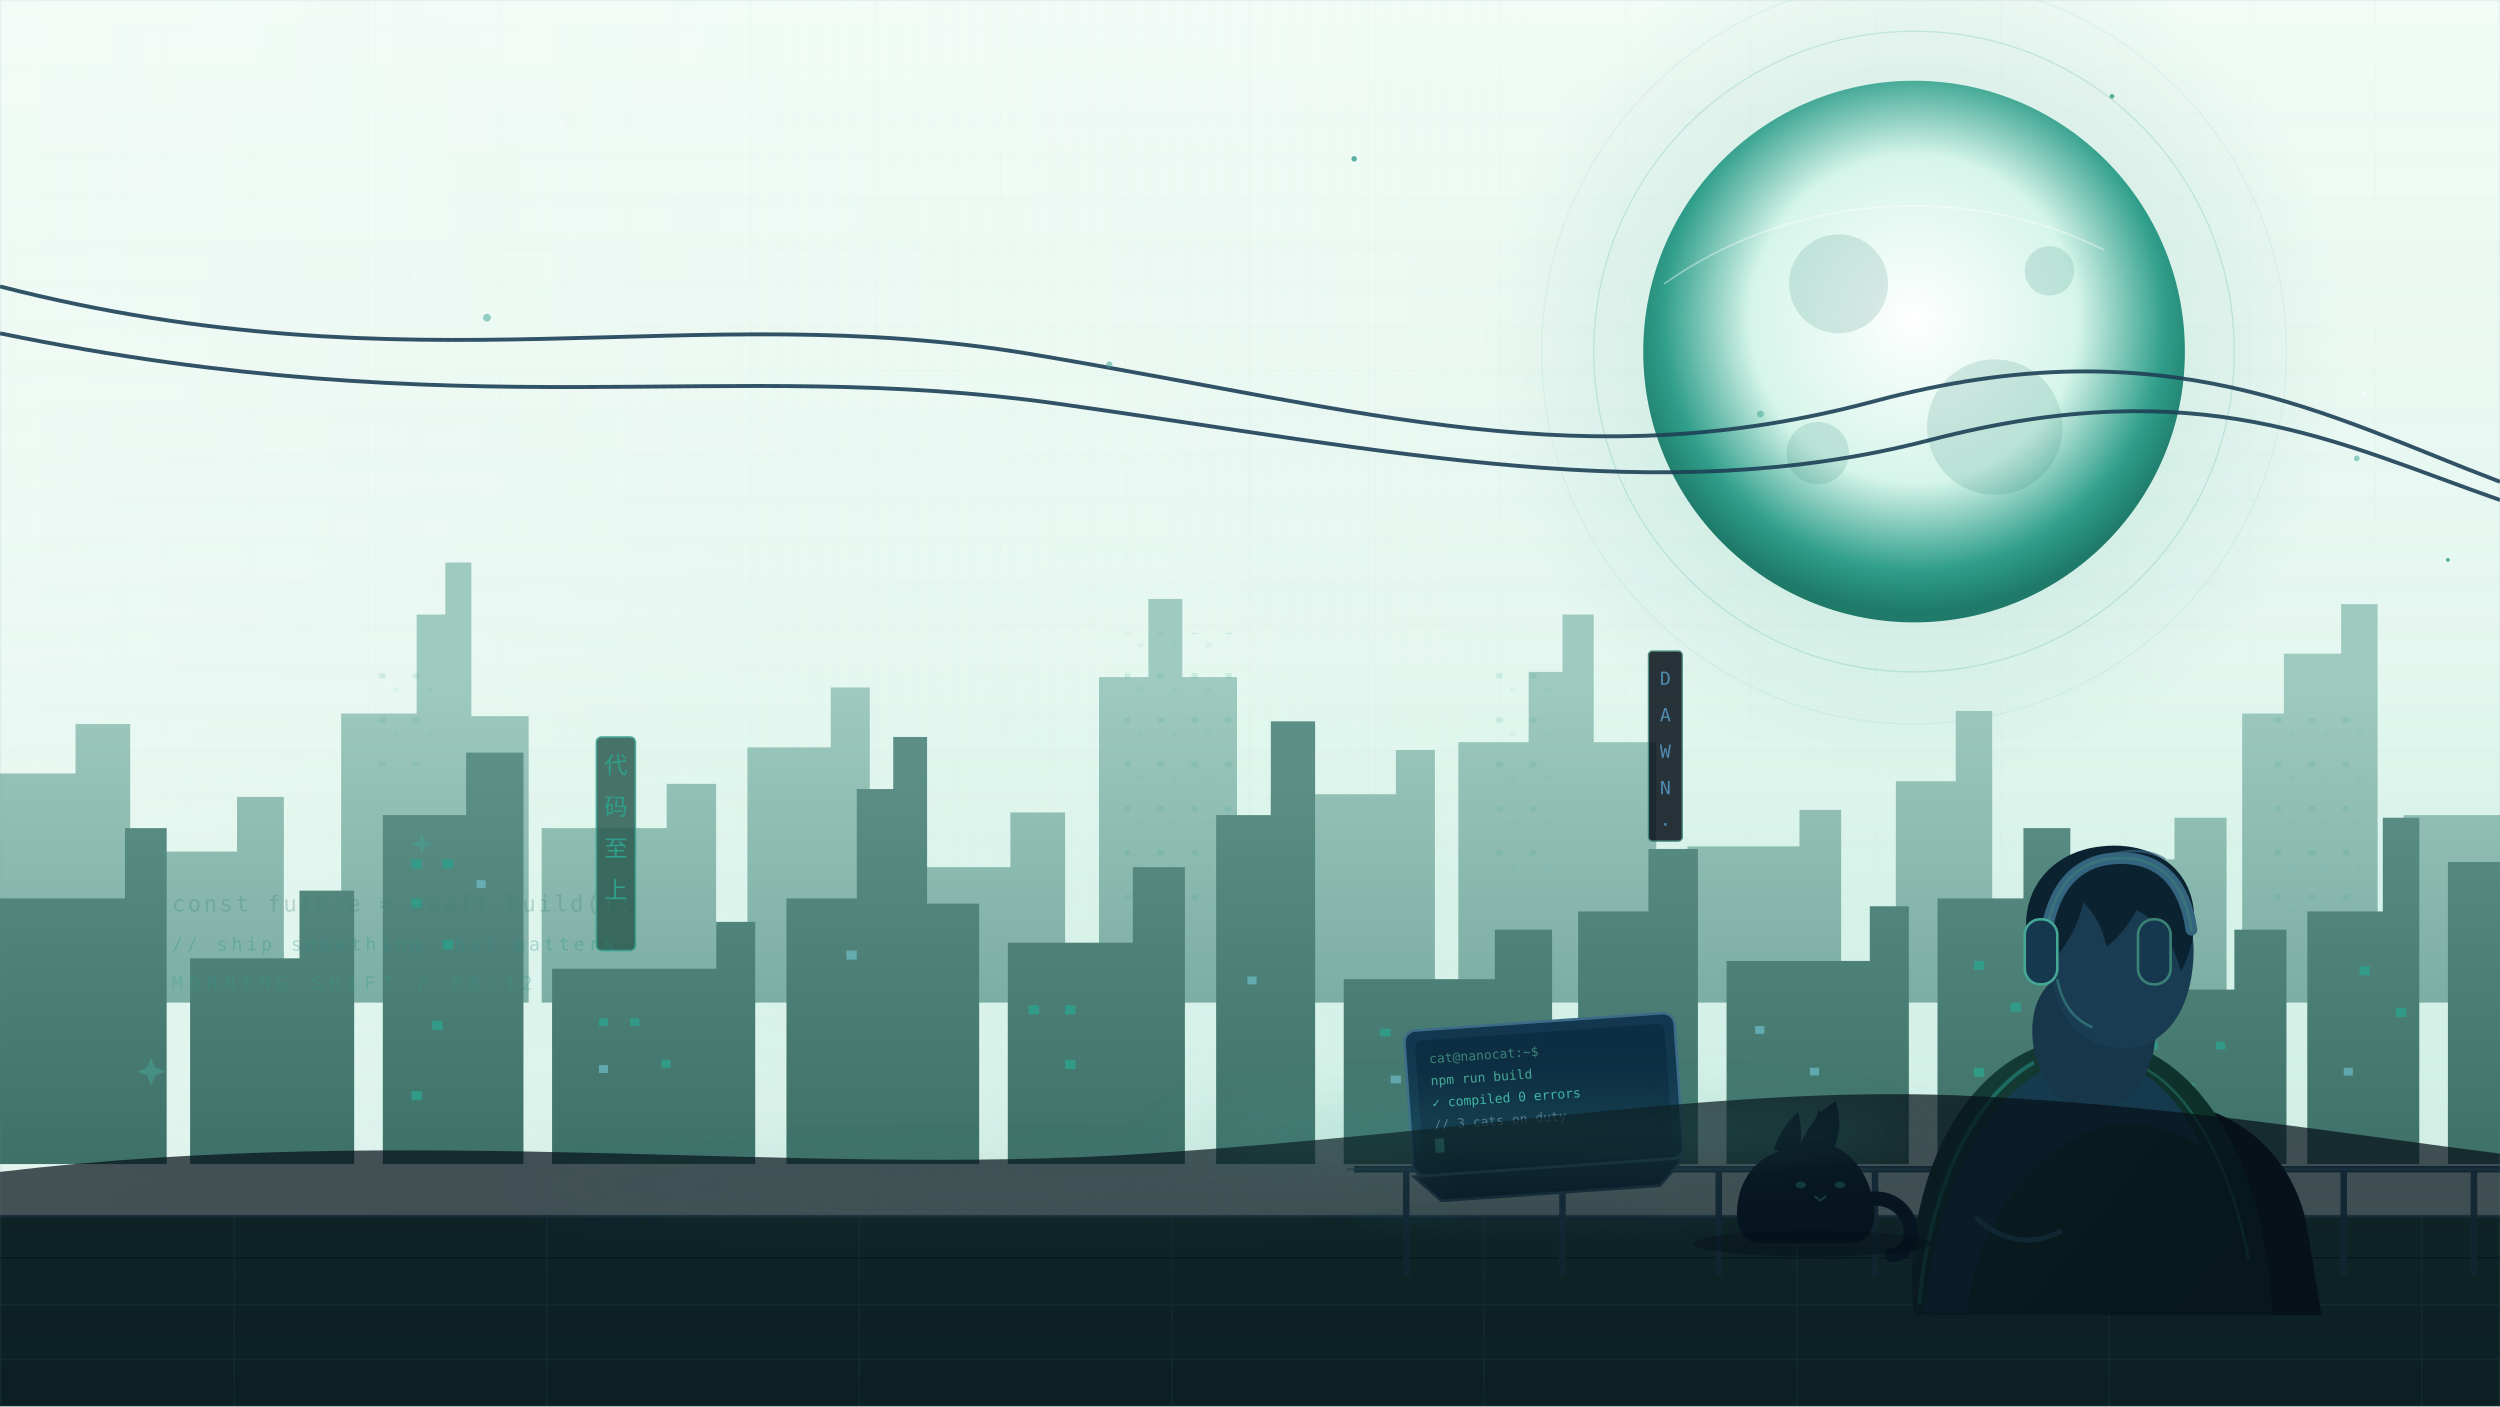
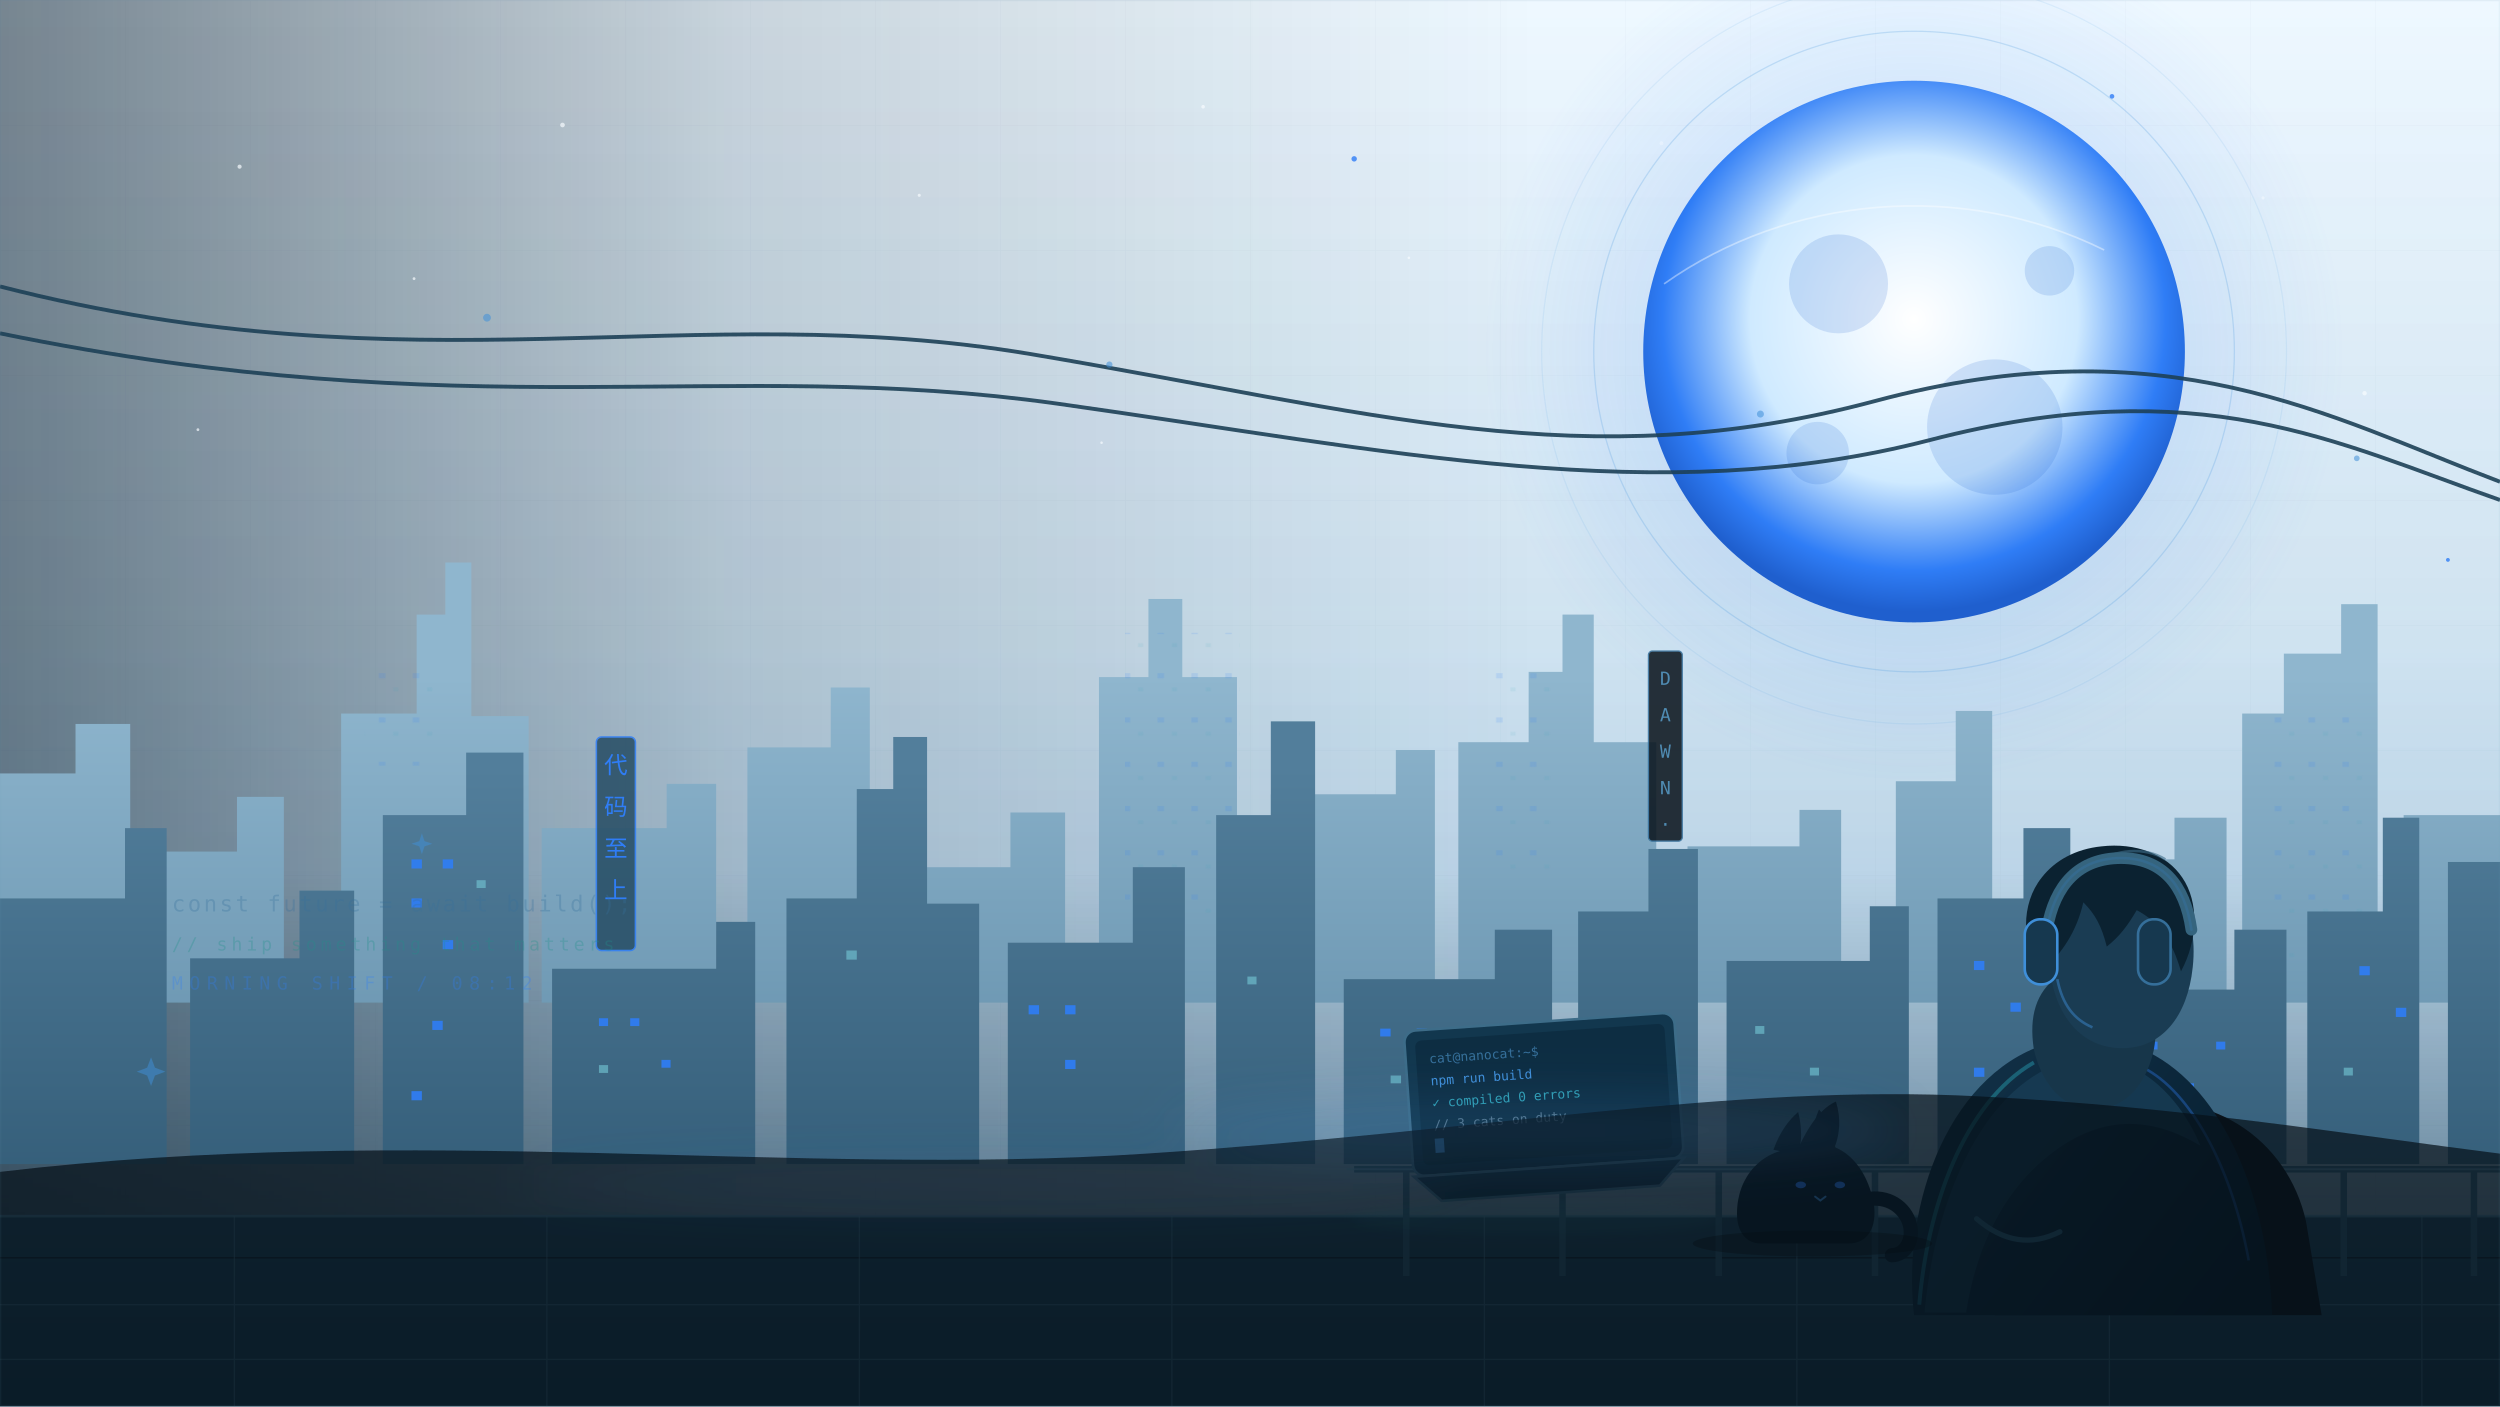
<svg xmlns="http://www.w3.org/2000/svg" viewBox="0 0 1920 1080" width="1920" height="1080" preserveAspectRatio="xMidYMid slice" role="img" aria-labelledby="hero-light-title hero-light-desc">
  <defs>
    <linearGradient id="hn-sky" x1="0" y1="0" x2="0" y2="1080" gradientUnits="userSpaceOnUse">
-       <stop stop-color="#f2fbf6" />
-       <stop offset=".46" stop-color="#e3f7ef" />
-       <stop offset=".76" stop-color="#c8ede2" />
-       <stop offset="1" stop-color="#a6d6ca" />
+       <stop stop-color="#eef8ff" />
+       <stop offset=".46" stop-color="#dceffd" />
+       <stop offset=".76" stop-color="#bcdcf3" />
+       <stop offset="1" stop-color="#96c1dd" />
    </linearGradient>
    <radialGradient id="hn-moon" cx="50%" cy="44%" r="54%">
      <stop stop-color="#ffffff" />
-       <stop offset=".56" stop-color="#d6f5ea" />
-       <stop offset=".86" stop-color="#2f9e8a" />
-       <stop offset="1" stop-color="#1f7a6a" />
+       <stop offset=".56" stop-color="#cfeaff" />
+       <stop offset=".86" stop-color="#2f7df6" />
+       <stop offset="1" stop-color="#1f5fce" />
    </radialGradient>
    <radialGradient id="hn-moon-glow" cx="50%" cy="50%" r="50%">
-       <stop stop-color="#45a896" stop-opacity=".42" />
-       <stop offset=".55" stop-color="#2f9e8a" stop-opacity=".12" />
-       <stop offset="1" stop-color="#2f9e8a" stop-opacity="0" />
+       <stop stop-color="#3f8fd9" stop-opacity=".42" />
+       <stop offset=".55" stop-color="#2f7df6" stop-opacity=".12" />
+       <stop offset="1" stop-color="#2f7df6" stop-opacity="0" />
    </radialGradient>
    <linearGradient id="hn-city-far" x1="0" y1="520" x2="0" y2="900" gradientUnits="userSpaceOnUse">
-       <stop stop-color="#9fcabf" />
-       <stop offset="1" stop-color="#6a9f95" />
+       <stop stop-color="#8fb6ce" />
+       <stop offset="1" stop-color="#5f8ba7" />
    </linearGradient>
    <linearGradient id="hn-city-mid" x1="0" y1="590" x2="0" y2="970" gradientUnits="userSpaceOnUse">
-       <stop stop-color="#5c8f86" />
-       <stop offset="1" stop-color="#366960" />
+       <stop stop-color="#527e9b" />
+       <stop offset="1" stop-color="#2f5873" />
    </linearGradient>
    <linearGradient id="hn-floor" x1="0" y1="880" x2="0" y2="1080" gradientUnits="userSpaceOnUse">
-       <stop stop-color="#2b5a50" />
-       <stop offset="1" stop-color="#1a463c" />
+       <stop stop-color="#244b63" />
+       <stop offset="1" stop-color="#16384d" />
    </linearGradient>
    <linearGradient id="hn-rim" x1="1260" y1="690" x2="1740" y2="940" gradientUnits="userSpaceOnUse">
-       <stop stop-color="#3b8276" />
+       <stop stop-color="#356f9a" />
      <stop offset=".48" stop-color="#1f8f88" />
-       <stop offset="1" stop-color="#2f9e8a" />
+       <stop offset="1" stop-color="#2f7df6" />
    </linearGradient>
    <linearGradient id="hn-jacket" x1="1390" y1="760" x2="1710" y2="1010" gradientUnits="userSpaceOnUse">
-       <stop stop-color="#1b463d" />
-       <stop offset=".55" stop-color="#10352e" />
-       <stop offset="1" stop-color="#092720" />
+       <stop stop-color="#17384f" />
+       <stop offset=".55" stop-color="#0d2a3f" />
+       <stop offset="1" stop-color="#061c2b" />
    </linearGradient>
    <linearGradient id="hn-screen" x1="1140" y1="800" x2="1370" y2="930" gradientUnits="userSpaceOnUse">
-       <stop stop-color="#3fb5a4" stop-opacity=".9" />
-       <stop offset=".5" stop-color="#3fa697" stop-opacity=".7" />
-       <stop offset="1" stop-color="#236157" stop-opacity=".25" />
+       <stop stop-color="#2f9fb4" stop-opacity=".9" />
+       <stop offset=".5" stop-color="#2f8fa4" stop-opacity=".7" />
+       <stop offset="1" stop-color="#1c4b63" stop-opacity=".25" />
    </linearGradient>
    <linearGradient id="hn-sign" x1="0" y1="0" x2="0" y2="1">
-       <stop stop-color="#2f9e8a" />
-       <stop offset="1" stop-color="#2f9e8a" stop-opacity=".25" />
+       <stop stop-color="#2f7df6" />
+       <stop offset="1" stop-color="#2f7df6" stop-opacity=".25" />
    </linearGradient>
    <filter id="hn-blur" x="-60%" y="-60%" width="220%" height="220%">
      <feGaussianBlur stdDeviation="18" />
    </filter>
    <filter id="hn-soft" x="-30%" y="-30%" width="160%" height="160%">
      <feGaussianBlur stdDeviation="4" />
    </filter>
    <pattern id="hn-windows" width="26" height="34" patternUnits="userSpaceOnUse">
      <rect width="26" height="34" fill="none" />
-       <rect x="5" y="7" width="5" height="4" fill="#2f9e8a" opacity=".45" />
-       <rect x="16" y="18" width="4" height="3" fill="#3fb5a4" opacity=".28" />
+       <rect x="5" y="7" width="5" height="4" fill="#2f7df6" opacity=".45" />
+       <rect x="16" y="18" width="4" height="3" fill="#2f9fb4" opacity=".28" />
    </pattern>
    <pattern id="hn-grid" width="96" height="96" patternUnits="userSpaceOnUse">
-       <path d="M96 0H0v96" fill="none" stroke="#6a9991" stroke-width="1" opacity=".05" />
+       <path d="M96 0H0v96" fill="none" stroke="#5f8aa5" stroke-width="1" opacity=".05" />
    </pattern>
    <linearGradient id="hl-veil" x1="0" y1="0" x2="1180" y2="0" gradientUnits="userSpaceOnUse">
-       <stop stop-color="#f3fbf7" stop-opacity=".52" />
-       <stop offset=".48" stop-color="#f3fbf7" stop-opacity=".16" />
-       <stop offset="1" stop-color="#f3fbf7" stop-opacity="0" />
+       <stop stop-color="#071b2a" stop-opacity=".52" />
+       <stop offset=".48" stop-color="#071b2a" stop-opacity=".16" />
+       <stop offset="1" stop-color="#071b2a" stop-opacity="0" />
    </linearGradient>
    <linearGradient id="hl-veil-bottom" x1="0" y1="0" x2="0" y2="1">
-       <stop stop-color="#f3fbf7" stop-opacity="0" />
-       <stop offset=".62" stop-color="#f3fbf7" stop-opacity=".08" />
-       <stop offset="1" stop-color="#f3fbf7" stop-opacity=".58" />
+       <stop stop-color="#071b2a" stop-opacity="0" />
+       <stop offset=".62" stop-color="#071b2a" stop-opacity=".08" />
+       <stop offset="1" stop-color="#071b2a" stop-opacity=".58" />
    </linearGradient>
  </defs>
  <rect width="1920" height="1080" fill="url(#hn-sky)" />
  <rect width="1920" height="1080" fill="url(#hn-grid)" />
  <rect width="1920" height="1080" fill="url(#hl-veil)" />
  <rect width="1920" height="1080" fill="url(#hl-veil-bottom)" />
  <g fill="#f8fcff" opacity=".68">
    <circle cx="184" cy="128" r="1.6" />
    <circle cx="318" cy="214" r="1.1" />
    <circle cx="432" cy="96" r="1.8" />
    <circle cx="706" cy="150" r="1.2" />
    <circle cx="924" cy="82" r="1.4" />
    <circle cx="1082" cy="198" r="1" />
    <circle cx="1276" cy="110" r="1.5" />
    <circle cx="1738" cy="152" r="1.2" />
    <circle cx="1816" cy="302" r="1.7" />
    <circle cx="152" cy="330" r="1.1" />
    <circle cx="606" cy="296" r="1.2" />
    <circle cx="846" cy="340" r="1" />
  </g>
-   <g fill="#2f9e8a" opacity=".8">
+   <g fill="#2f7df6" opacity=".8">
    <circle cx="1040" cy="122" r="2.1" />
    <circle cx="1622" cy="74" r="1.8" />
    <circle cx="1880" cy="430" r="1.5" />
  </g>
  <circle cx="1470" cy="270" r="330" fill="url(#hn-moon-glow)" />
  <circle cx="1470" cy="270" r="208" fill="url(#hn-moon)" />
-   <g fill="#1f7a6a" opacity=".16">
+   <g fill="#1f5fce" opacity=".16">
    <circle cx="1412" cy="218" r="38" />
    <circle cx="1532" cy="328" r="52" />
    <circle cx="1574" cy="208" r="19" />
    <circle cx="1396" cy="348" r="24" />
  </g>
-   <circle cx="1470" cy="270" r="246" fill="none" stroke="#45a896" stroke-width="1" opacity=".22" />
-   <circle cx="1470" cy="270" r="286" fill="none" stroke="#45a896" stroke-width="1" opacity=".1" />
+   <circle cx="1470" cy="270" r="246" fill="none" stroke="#3f8fd9" stroke-width="1" opacity=".22" />
+   <circle cx="1470" cy="270" r="286" fill="none" stroke="#3f8fd9" stroke-width="1" opacity=".1" />
  <path d="M1278 218c96-68 229-80 338-26" fill="none" stroke="#ffffff" stroke-width="1.3" opacity=".4" />
  <g fill="url(#hn-city-far)">
    <path d="M0 770V594h58v-38h42v214z" />
    <path d="M104 770V654h78v-42h36v158z" />
    <path d="M262 770V548h58v-76h22v-40h20v118h44v220z" />
    <path d="M416 770V636h96v-34h38v168z" />
    <path d="M574 770V574h64v-46h30v242z" />
    <path d="M694 770V666h82v-42h42v146z" />
    <path d="M844 770V520h38v-60h26v60h42v250z" />
    <path d="M976 770V610h96v-34h30v194z" />
    <path d="M1120 770V570h54v-54h26v-44h24v98h48v200z" />
    <path d="M1296 770V650h86v-28h32v148z" />
    <path d="M1456 770V600h46v-54h28v224z" />
    <path d="M1574 770V660h96v-32h40v142z" />
    <path d="M1722 770V548h32v-46h44v-38h28v306z" />
    <path d="M1846 770V626h74v144z" />
  </g>
  <g opacity=".3">
    <rect x="280" y="506" width="58" height="82" fill="url(#hn-windows)" />
    <rect x="864" y="486" width="88" height="220" fill="url(#hn-windows)" />
    <rect x="1140" y="516" width="56" height="168" fill="url(#hn-windows)" />
    <rect x="1740" y="550" width="80" height="210" fill="url(#hn-windows)" />
  </g>
  <g fill="url(#hn-city-mid)">
    <path d="M0 894V690h96v-54h32v258z" />
    <path d="M146 894V736h84v-52h42v210z" />
    <path d="M294 894V626h64v-48h44v316z" />
    <path d="M424 894V744h126v-36h30v186z" />
    <path d="M604 894V690h54v-84h28v-40h26v128h40v200z" />
    <path d="M774 894V724h96v-58h40v228z" />
    <path d="M934 894V626h42v-72h34v340z" />
    <path d="M1032 894V752h116v-38h44v180z" />
    <path d="M1212 894V700h54v-48h38v242z" />
    <path d="M1326 894V738h110v-42h30v198z" />
    <path d="M1488 894V690h66v-54h36v258z" />
    <path d="M1612 894V760h104v-46h40v180z" />
    <path d="M1772 894V700h58v-72h28v266z" />
    <path d="M1880 894V662h40v232z" />
  </g>
  <g opacity=".9">
-     <g fill="#2f9e8a">
+     <g fill="#2f7df6">
      <rect x="316" y="660" width="8" height="7" />
      <rect x="340" y="660" width="8" height="7" />
      <rect x="316" y="690" width="8" height="7" />
      <rect x="340" y="722" width="8" height="7" />
      <rect x="332" y="784" width="8" height="7" />
      <rect x="316" y="838" width="8" height="7" />
      <rect x="460" y="782" width="7" height="6" />
      <rect x="484" y="782" width="7" height="6" />
      <rect x="508" y="814" width="7" height="6" />
      <rect x="790" y="772" width="8" height="7" />
      <rect x="818" y="772" width="8" height="7" />
      <rect x="818" y="814" width="8" height="7" />
      <rect x="1060" y="790" width="8" height="6" />
      <rect x="1088" y="790" width="8" height="6" />
      <rect x="1132" y="824" width="8" height="6" />
      <rect x="1516" y="738" width="8" height="7" />
      <rect x="1544" y="770" width="8" height="7" />
      <rect x="1516" y="820" width="8" height="7" />
      <rect x="1650" y="800" width="7" height="6" />
      <rect x="1678" y="832" width="7" height="6" />
      <rect x="1702" y="800" width="7" height="6" />
      <rect x="1812" y="742" width="8" height="7" />
      <rect x="1840" y="774" width="8" height="7" />
    </g>
    <g fill="#72c5d2" opacity=".7">
      <rect x="366" y="676" width="7" height="6" />
      <rect x="460" y="818" width="7" height="6" />
      <rect x="650" y="730" width="8" height="7" />
      <rect x="958" y="750" width="7" height="6" />
      <rect x="1068" y="826" width="8" height="6" />
      <rect x="1348" y="788" width="7" height="6" />
      <rect x="1390" y="820" width="7" height="6" />
      <rect x="1590" y="802" width="7" height="6" />
      <rect x="1800" y="820" width="7" height="6" />
    </g>
  </g>
  <g font-family="ui-monospace, SFMono-Regular, Consolas, monospace" text-anchor="middle">
-     <rect x="458" y="566" width="30" height="164" rx="4" fill="#2b5a50" stroke="#2f9e8a" stroke-width="1.2" opacity=".85" />
-     <text x="473" y="594" fill="#2f9e8a" font-size="18" letter-spacing="5">代</text>
-     <text x="473" y="626" fill="#2f9e8a" font-size="18" letter-spacing="5">码</text>
-     <text x="473" y="658" fill="#2f9e8a" font-size="18" letter-spacing="5">至</text>
-     <text x="473" y="690" fill="#2f9e8a" font-size="18" letter-spacing="5">上</text>
-     <rect x="1266" y="500" width="26" height="146" rx="3" fill="#071019" stroke="#3b8276" opacity=".85" />
+     <rect x="458" y="566" width="30" height="164" rx="4" fill="#244b63" stroke="#2f7df6" stroke-width="1.2" opacity=".85" />
+     <text x="473" y="594" fill="#2f7df6" font-size="18" letter-spacing="5">代</text>
+     <text x="473" y="626" fill="#2f7df6" font-size="18" letter-spacing="5">码</text>
+     <text x="473" y="658" fill="#2f7df6" font-size="18" letter-spacing="5">至</text>
+     <text x="473" y="690" fill="#2f7df6" font-size="18" letter-spacing="5">上</text>
+     <rect x="1266" y="500" width="26" height="146" rx="3" fill="#071019" stroke="#356f9a" opacity=".85" />
    <text x="1279" y="526" fill="#4f8bb2" font-size="14" letter-spacing="3">D</text>
    <text x="1279" y="554" fill="#4f8bb2" font-size="14" letter-spacing="3">A</text>
    <text x="1279" y="582" fill="#4f8bb2" font-size="14" letter-spacing="3">W</text>
    <text x="1279" y="610" fill="#4f8bb2" font-size="14" letter-spacing="3">N</text>
    <text x="1279" y="638" fill="#4f8bb2" font-size="14" letter-spacing="3">·</text>
  </g>
  <g fill="none" stroke="#1d4056" stroke-width="3" opacity=".9">
    <path d="M0 220c320 82 530 8 792 52s424 96 648 36 348 12 480 62" />
    <path d="M0 256c360 74 556 18 812 54s462 82 670 28 312 2 438 46" />
  </g>
-   <g fill="#45a896" opacity=".55">
+   <g fill="#3f8fd9" opacity=".55">
    <circle cx="374" cy="244" r="3" />
    <circle cx="852" cy="280" r="2.4" />
    <circle cx="1352" cy="318" r="2.7" />
    <circle cx="1810" cy="352" r="2.2" />
  </g>
  <path d="M0 934h1920v146H0z" fill="url(#hn-floor)" />
  <path d="M0 934h1920" stroke="#467792" stroke-width="2" opacity=".85" />
  <path d="M0 966h1920" stroke="#101f2c" stroke-width="1" />
  <g opacity=".5" fill="none" stroke="#4f7e98" stroke-width="1">
    <path d="M0 1002h1920M0 1044h1920M180 934v146M420 934v146M660 934v146M900 934v146M1140 934v146M1380 934v146M1620 934v146M1860 934v146" />
  </g>
  <g stroke="#2e5a73" stroke-width="5" fill="none" opacity=".95">
    <path d="M1040 898h880" />
    <path d="M1080 898v82M1200 898v82M1320 898v82M1440 898v82M1560 898v82M1680 898v82M1800 898v82M1900 898v82" />
  </g>
  <path d="M1034 898h890" stroke="#5d8ba6" stroke-width="1.5" opacity=".7" />
  <g transform="translate(1078 792) rotate(-4)">
    <rect x="0" y="0" width="208" height="112" rx="9" fill="#12374e" stroke="#3d6c88" stroke-width="2" />
    <rect x="8" y="8" width="192" height="96" rx="5" fill="#0d2d42" />
    <g font-family="ui-monospace, SFMono-Regular, Consolas, monospace" font-size="10">
-       <text x="18" y="26" fill="#3b8276">cat@nanocat:~$</text>
-       <text x="18" y="43" fill="#45a896">npm run build</text>
-       <text x="18" y="60" fill="#3fb5a4">✓ compiled 0 errors</text>
+       <text x="18" y="26" fill="#356f9a">cat@nanocat:~$</text>
+       <text x="18" y="43" fill="#3f8fd9">npm run build</text>
+       <text x="18" y="60" fill="#2f9fb4">✓ compiled 0 errors</text>
      <text x="18" y="77" fill="#54748b">// 3 cats on duty</text>
-       <rect x="18" y="84" width="7" height="11" fill="#45a896" />
+       <rect x="18" y="84" width="7" height="11" fill="#3f8fd9" />
    </g>
    <path d="M0 112 20 132h168l20-20z" fill="#163a52" stroke="#3d6c88" stroke-width="2" />
  </g>
  <ellipse cx="1180" cy="936" rx="142" ry="12" fill="#47b6c8" opacity=".13" filter="url(#hn-soft)" />
  <g>
    <path d="M1532 1010c-16-74 12-142 88-160 77-18 137 25 151 88l12 72z" fill="#0a1219" />
    <path d="M1470 1010c-10-86 28-190 108-210 27-7 52-2 72 8 58 29 92 112 95 202z" fill="url(#hn-jacket)" />
    <path d="M1478 1008c7-78 39-165 100-190 47-19 91 12 112 62-40-24-77-22-112 4-38 28-60 72-68 124z" fill="#173c54" opacity=".82" />
    <path d="M1474 1002c6-74 34-155 88-186" fill="none" stroke="url(#hn-rim)" stroke-width="3" opacity=".55" />
-     <path d="M1646 820c36 18 68 76 81 148" fill="none" stroke="#2f9e8a" stroke-width="2" opacity=".35" />
+     <path d="M1646 820c36 18 68 76 81 148" fill="none" stroke="#2f7df6" stroke-width="2" opacity=".35" />
    <path d="M1562 806c-4-26 2-44 18-56h56c17 12 23 30 18 57-7 30-25 45-46 45s-39-16-46-46z" fill="#17364a" />
    <path d="M1574 742c-4-42 16-74 54-75 39-1 61 31 56 76-4 38-24 62-54 62-31 0-52-24-56-63z" fill="#1a3c53" />
    <path d="M1568 746c-16-20-16-52 0-72 10-13 26-22 46-24 26-3 50 6 62 24 13 19 12 48-1 72-7-24-17-38-34-47-7 12-13 20-23 28-4-16-9-25-18-34-5 22-16 39-32 53z" fill="#0b2231" />
    <path d="M1608 664c16-12 39-14 55-4" fill="none" stroke="#3d6c88" stroke-width="2" opacity=".6" />
    <path d="M1572 714c6-35 25-55 57-55 31 0 49 20 54 55" fill="none" stroke="#35647e" stroke-width="9" stroke-linecap="round" />
-     <path d="M1572 714c6-35 25-55 57-55 31 0 49 20 54 55" fill="none" stroke="#3b8276" stroke-width="2" stroke-linecap="round" opacity=".55" />
-     <rect x="1555" y="706" width="25" height="50" rx="12" fill="#16384f" stroke="#45a896" stroke-width="2" />
-     <rect x="1642" y="706" width="25" height="50" rx="12" fill="#16384f" stroke="#3b8276" stroke-width="2" />
-     <path d="M1580 752c4 20 13 31 27 37" fill="none" stroke="#45a896" stroke-width="2" opacity=".45" />
+     <path d="M1572 714c6-35 25-55 57-55 31 0 49 20 54 55" fill="none" stroke="#356f9a" stroke-width="2" stroke-linecap="round" opacity=".55" />
+     <rect x="1555" y="706" width="25" height="50" rx="12" fill="#16384f" stroke="#3f8fd9" stroke-width="2" />
+     <rect x="1642" y="706" width="25" height="50" rx="12" fill="#16384f" stroke="#356f9a" stroke-width="2" />
+     <path d="M1580 752c4 20 13 31 27 37" fill="none" stroke="#3f8fd9" stroke-width="2" opacity=".45" />
    <path d="M1518 936c21 18 42 21 64 10" fill="none" stroke="#2c5c78" stroke-width="4" stroke-linecap="round" />
  </g>
  <g transform="translate(1330 838)">
    <path d="M4 94c0-29 20-50 47-50 10-22 20-32 29-36 4 13 3 25-1 35 15 6 26 22 30 43 3 19-5 31-19 31H22C11 117 4 108 4 94z" fill="#0a2232" />
    <path d="M32 45c5-14 12-23 19-29 3 12 3 23 0 33z" fill="#0a2232" />
    <path d="M80 46c-2-14-7-25-13-32-5 12-7 23-5 34z" fill="#0a2232" />
    <path d="M100 84c17-5 31 3 36 16 5 14-3 26-13 26" fill="none" stroke="#0a2232" stroke-width="11" stroke-linecap="round" />
-     <g fill="#2f9e8a">
+     <g fill="#2f7df6">
      <ellipse cx="53" cy="72" rx="4" ry="2.6" />
      <ellipse cx="83" cy="72" rx="4" ry="2.6" />
    </g>
-     <path d="M64 81l4 3 4-3" fill="none" stroke="#45a896" stroke-width="1.5" stroke-linecap="round" />
+     <path d="M64 81l4 3 4-3" fill="none" stroke="#3f8fd9" stroke-width="1.5" stroke-linecap="round" />
  </g>
  <ellipse cx="1392" cy="955" rx="92" ry="10" fill="#000" opacity=".35" />
  <g font-family="ui-monospace, SFMono-Regular, Consolas, monospace" opacity=".3">
-     <text x="132" y="700" fill="#3b8276" font-size="17" letter-spacing="2">const future = await build();</text>
+     <text x="132" y="700" fill="#356f9a" font-size="17" letter-spacing="2">const future = await build();</text>
    <text x="132" y="730" fill="#1f8f88" font-size="14" letter-spacing="3">// ship something that matters</text>
-     <text x="132" y="760" fill="#2f9e8a" font-size="14" letter-spacing="5">MORNING SHIFT / 08:12</text>
-   </g>
-   <g fill="#45a896" opacity=".5">
+     <text x="132" y="760" fill="#2f7df6" font-size="14" letter-spacing="5">MORNING SHIFT / 08:12</text>
+   </g>
+   <g fill="#3f8fd9" opacity=".5">
    <path d="m116 812 3 8 8 3-8 3-3 8-3-8-8-3 8-3z" />
    <path d="m324 640 2 6 6 2-6 2-2 6-2-6-6-2 6-2z" />
  </g>
  <path d="M0 900c320-38 610 4 880-14 260-17 450-54 640-44 158 8 288 30 400 44v194H0z" fill="#061019" opacity=".72" />
  <g filter="url(#hn-blur)" opacity=".5">
-     <ellipse cx="1180" cy="868" rx="280" ry="26" fill="#45a896" opacity=".28" />
-     <ellipse cx="760" cy="910" rx="360" ry="20" fill="#3b8276" opacity=".18" />
+     <ellipse cx="1180" cy="868" rx="280" ry="26" fill="#3f8fd9" opacity=".28" />
+     <ellipse cx="760" cy="910" rx="360" ry="20" fill="#356f9a" opacity=".18" />
  </g>
  <rect width="1920" height="1080" fill="none" stroke="#6d9cb5" stroke-opacity=".08" stroke-width="2" />
</svg>
